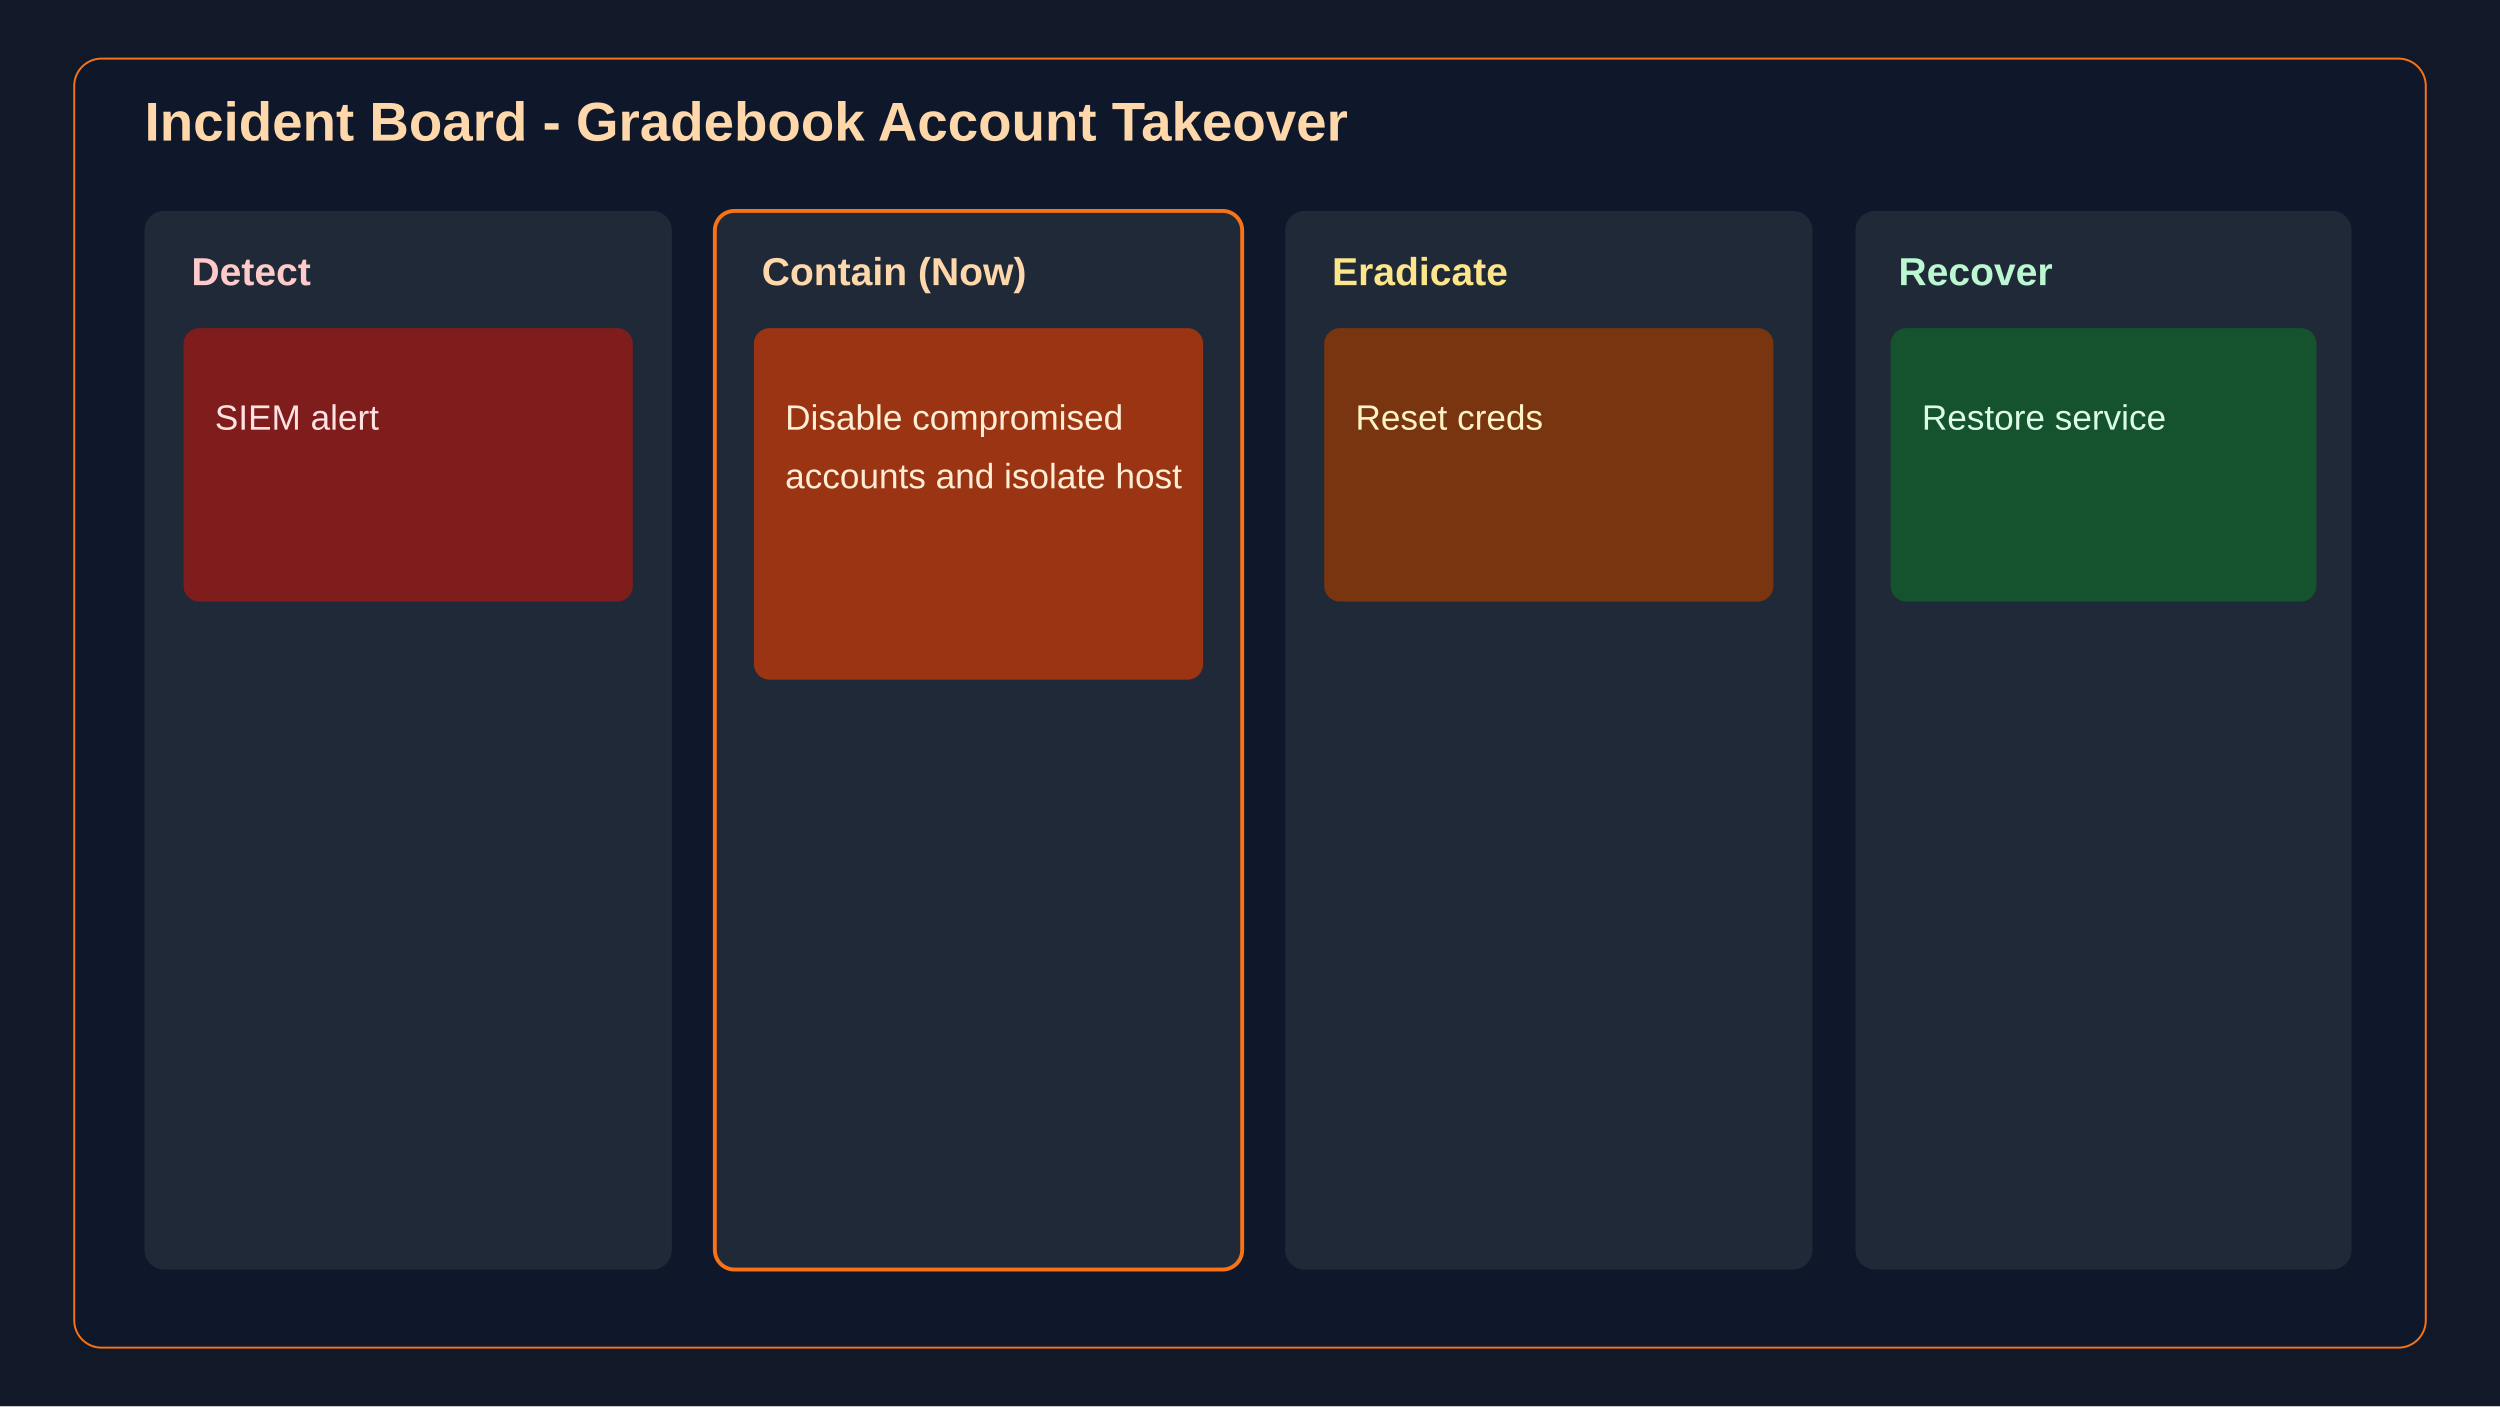
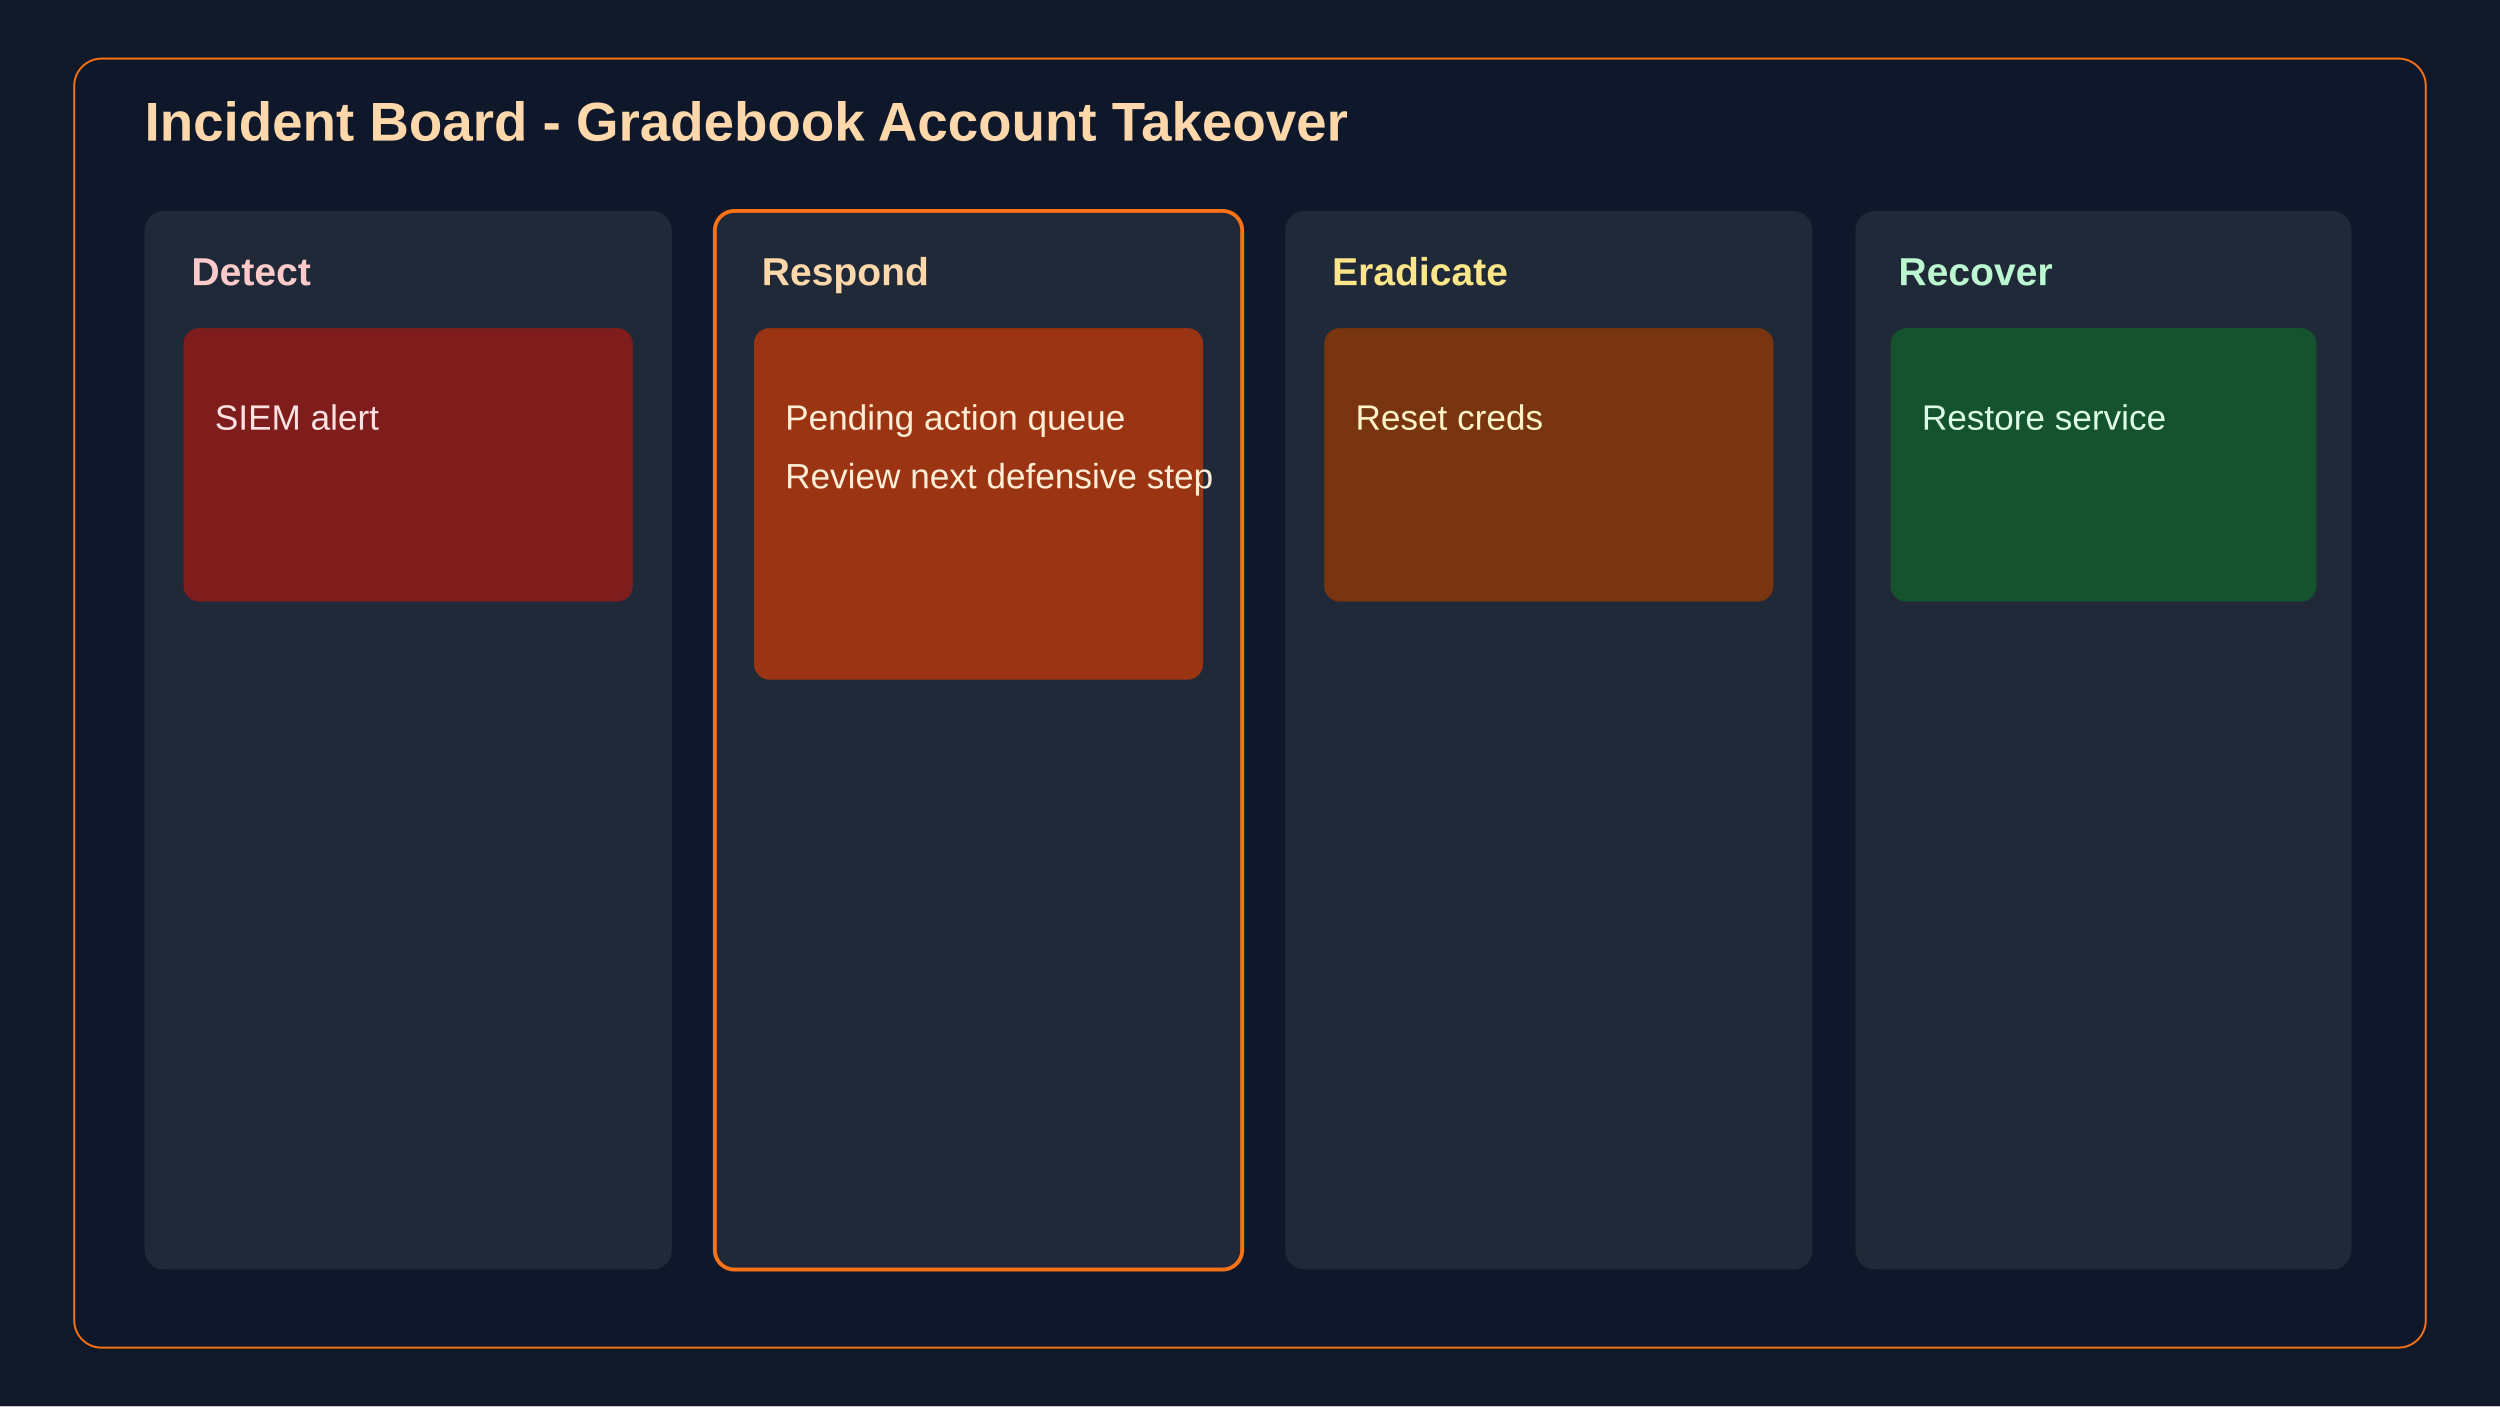
<svg xmlns="http://www.w3.org/2000/svg" width="1280" height="720" viewBox="0 0 1280 720" role="img" aria-label="Incident response ticketing board showing containment as first active action">
  <rect width="1280" height="720" fill="#111827" />
  <rect x="38" y="30" width="1204" height="660" rx="14" fill="#0f172a" stroke="#f97316" />
  <text x="74" y="72" font-family="Segoe UI, Arial" font-size="28" fill="#fed7aa" font-weight="700">Incident Board - Gradebook Account Takeover</text>
  <rect x="74" y="108" width="270" height="542" rx="10" fill="#1f2937" />
  <text x="98" y="146" font-family="Segoe UI, Arial" font-size="20" fill="#fecaca" font-weight="700">Detect</text>
  <rect x="94" y="168" width="230" height="140" rx="8" fill="#7f1d1d" />
  <text x="110" y="220" font-family="Segoe UI, Arial" font-size="18" fill="#fee2e2">SIEM alert</text>
  <rect x="366" y="108" width="270" height="542" rx="10" fill="#1f2937" stroke="#f97316" stroke-width="2" />
-   <text x="390" y="146" font-family="Segoe UI, Arial" font-size="20" fill="#fed7aa" font-weight="700">Contain (Now)</text>
+   <text x="390" y="146" font-family="Segoe UI, Arial" font-size="20" fill="#fed7aa" font-weight="700">Respond</text>
  <rect x="386" y="168" width="230" height="180" rx="8" fill="#9a3412" />
-   <text x="402" y="220" font-family="Segoe UI, Arial" font-size="18" fill="#ffedd5">Disable compromised</text>
-   <text x="402" y="250" font-family="Segoe UI, Arial" font-size="18" fill="#ffedd5">accounts and isolate host</text>
+   <text x="402" y="220" font-family="Segoe UI, Arial" font-size="18" fill="#ffedd5">Pending action queue</text>
+   <text x="402" y="250" font-family="Segoe UI, Arial" font-size="18" fill="#ffedd5">Review next defensive step</text>
  <rect x="658" y="108" width="270" height="542" rx="10" fill="#1f2937" />
  <text x="682" y="146" font-family="Segoe UI, Arial" font-size="20" fill="#fde68a" font-weight="700">Eradicate</text>
  <rect x="678" y="168" width="230" height="140" rx="8" fill="#78350f" />
  <text x="694" y="220" font-family="Segoe UI, Arial" font-size="18" fill="#fef3c7">Reset creds</text>
  <rect x="950" y="108" width="254" height="542" rx="10" fill="#1f2937" />
  <text x="972" y="146" font-family="Segoe UI, Arial" font-size="20" fill="#bbf7d0" font-weight="700">Recover</text>
  <rect x="968" y="168" width="218" height="140" rx="8" fill="#14532d" />
  <text x="984" y="220" font-family="Segoe UI, Arial" font-size="18" fill="#dcfce7">Restore service</text>
</svg>
